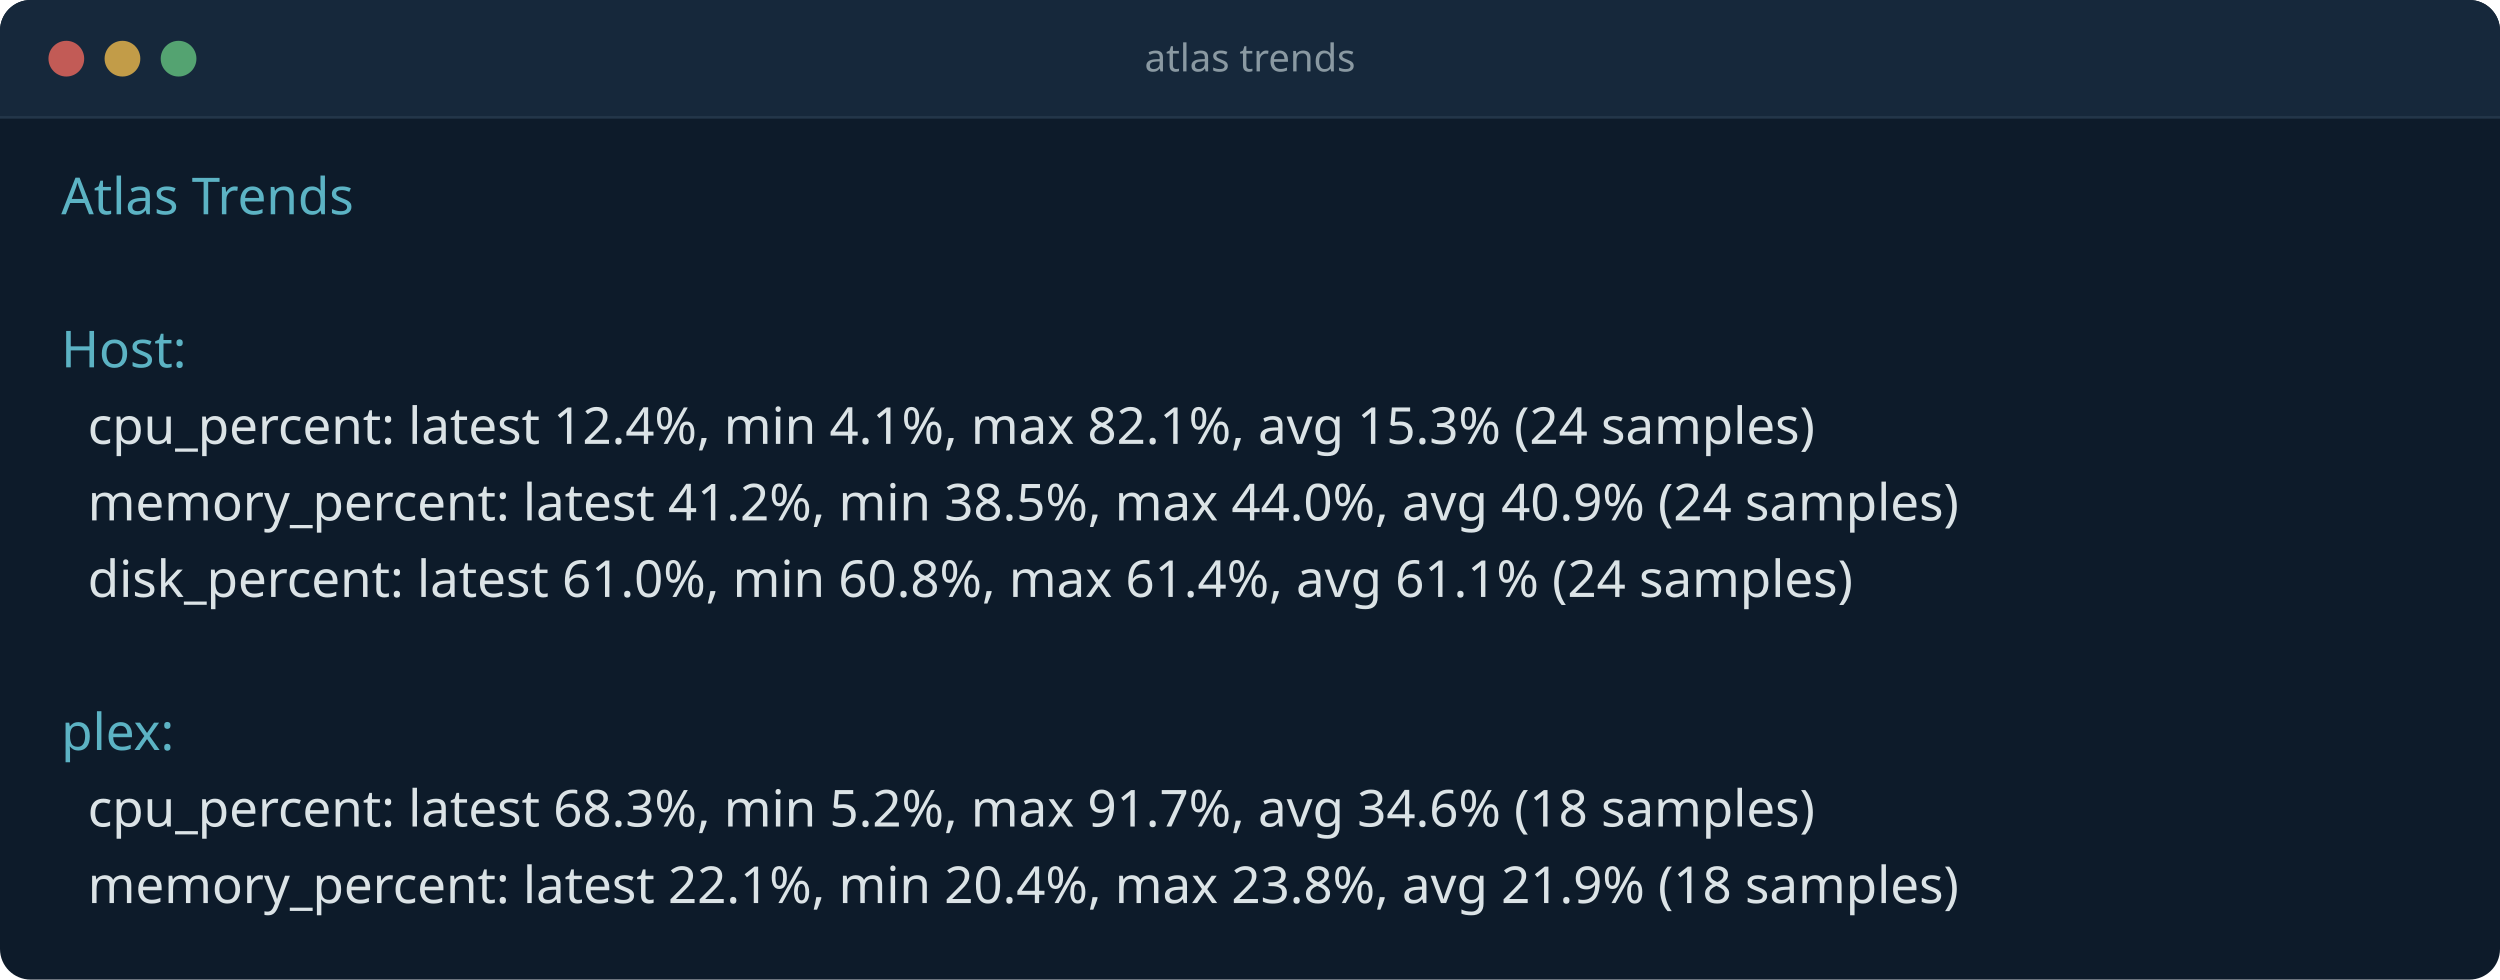
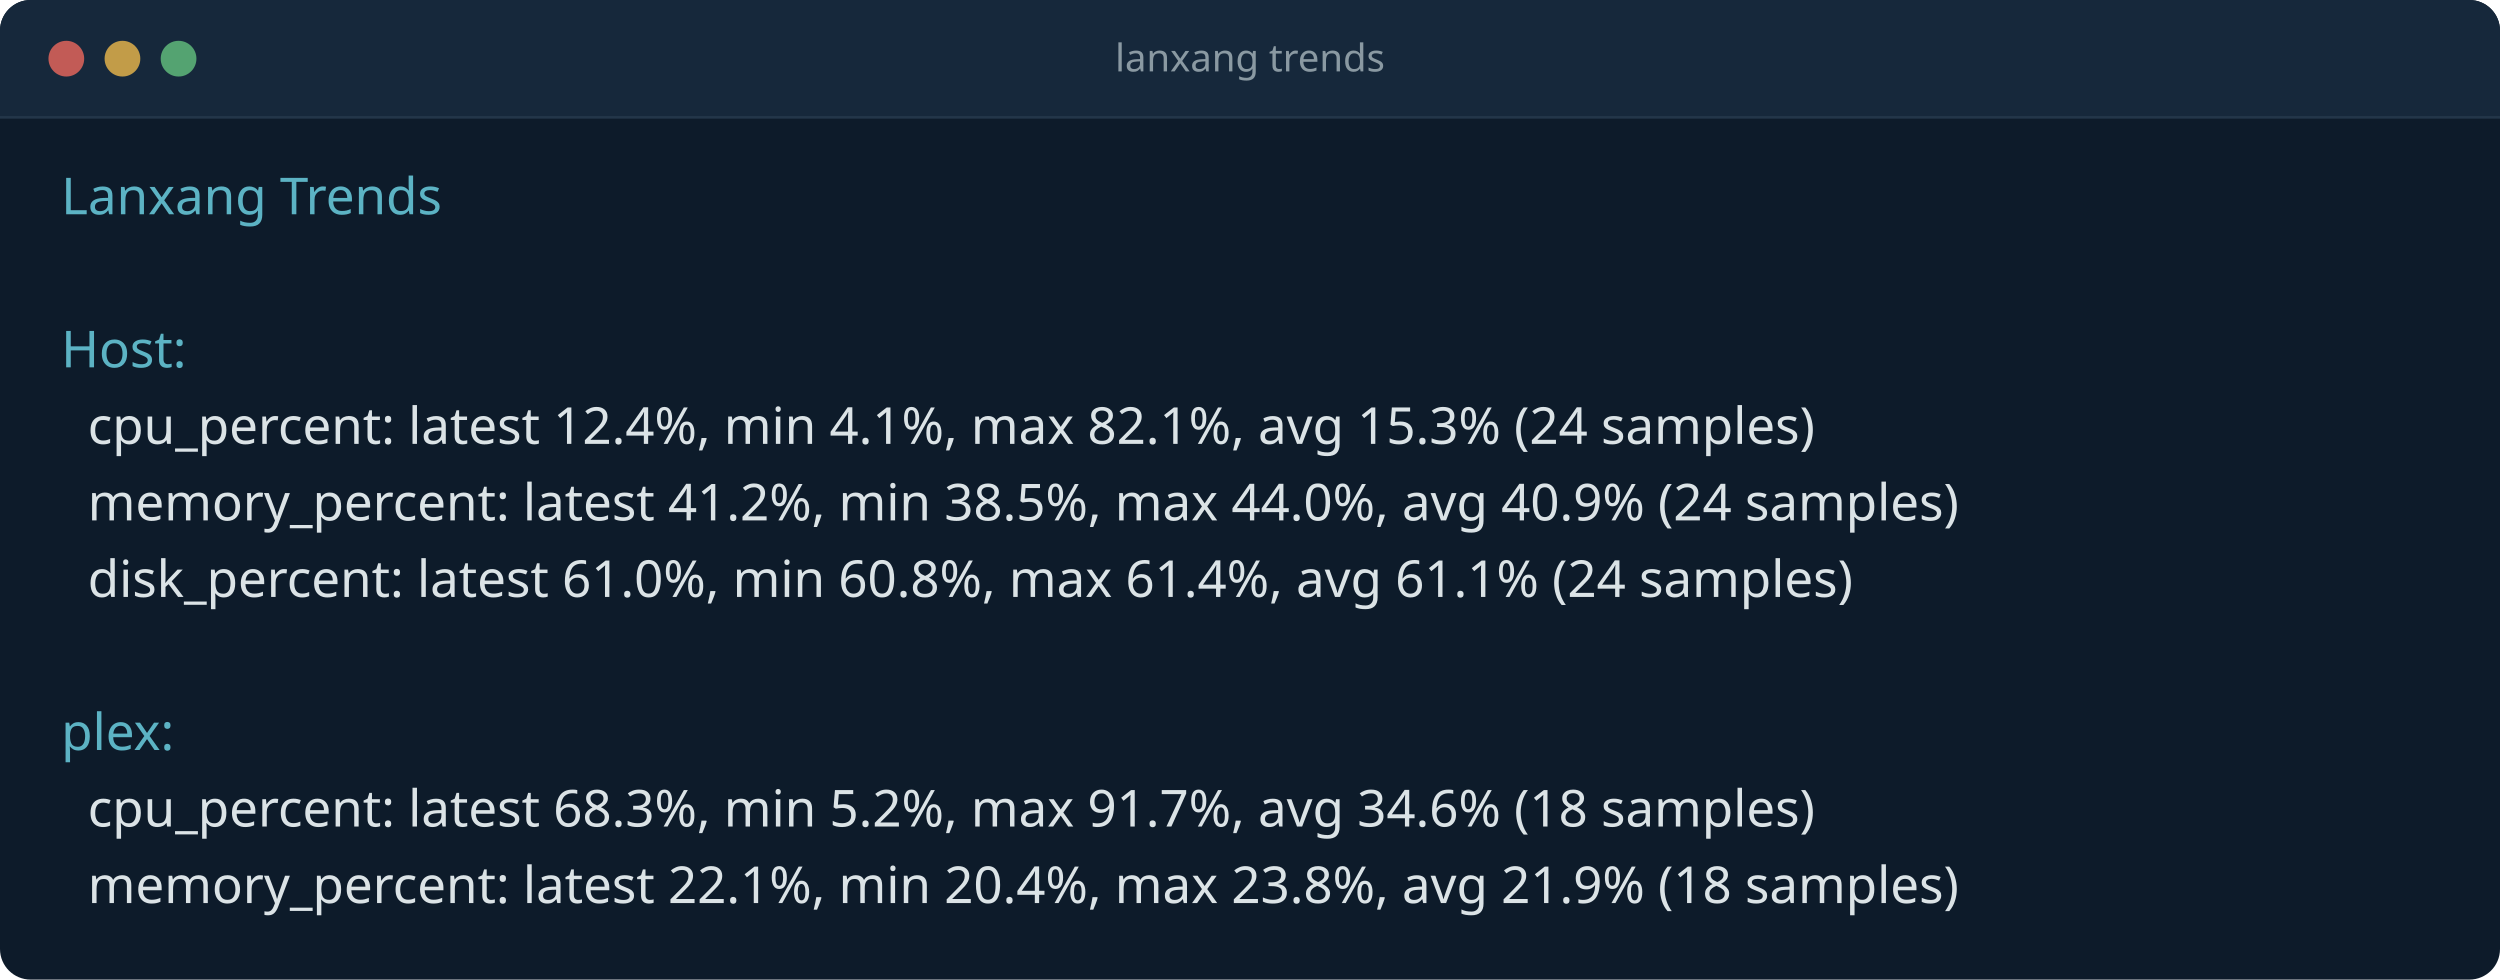
<svg xmlns="http://www.w3.org/2000/svg" width="980" height="384" viewBox="0 0 980 384">
  <rect width="980" height="384" rx="12" fill="#0d1b2a" />
  <path d="M0,12 a12,12 0 0 1 12,-12 h956 a12,12 0 0 1 12,12 v34 h-980 z" fill="#16283b" />
  <line x1="0" y1="46" x2="980" y2="46" stroke="#233649" stroke-width="1" />
  <circle cx="26" cy="23.0" r="7" fill="#e0645a" opacity="0.85" />
  <circle cx="48" cy="23.0" r="7" fill="#e0b04a" opacity="0.85" />
  <circle cx="70" cy="23.0" r="7" fill="#5fb87a" opacity="0.85" />
-   <text x="490.0" y="28.0" text-anchor="middle" font-family="JetBrains Mono" font-size="15" fill="#8a99a2">atlas trends</text>
-   <text x="24" y="84" font-family="JetBrains Mono" font-size="20" fill="#5cb3c4" xml:space="preserve">Atlas Trends</text>
+   <text x="490.0" y="28.0" text-anchor="middle" font-family="JetBrains Mono" font-size="15" fill="#8a99a2">lanxang trends</text>
+   <text x="24" y="84" font-family="JetBrains Mono" font-size="20" fill="#5cb3c4" xml:space="preserve">Lanxang Trends</text>
  <text x="24" y="144" font-family="JetBrains Mono" font-size="20" fill="#5cb3c4" xml:space="preserve">Host:</text>
  <text x="24" y="174" font-family="JetBrains Mono" font-size="20" fill="#dbe3e6" xml:space="preserve">  cpu_percent: latest 12.4%, min 4.1%, max 82.1%, avg 15.3% (24 samples)</text>
  <text x="24" y="204" font-family="JetBrains Mono" font-size="20" fill="#dbe3e6" xml:space="preserve">  memory_percent: latest 41.2%, min 38.5%, max 44.0%, avg 40.9% (24 samples)</text>
  <text x="24" y="234" font-family="JetBrains Mono" font-size="20" fill="#dbe3e6" xml:space="preserve">  disk_percent: latest 61.0%, min 60.8%, max 61.4%, avg 61.1% (24 samples)</text>
  <text x="24" y="294" font-family="JetBrains Mono" font-size="20" fill="#5cb3c4" xml:space="preserve">plex:</text>
  <text x="24" y="324" font-family="JetBrains Mono" font-size="20" fill="#dbe3e6" xml:space="preserve">  cpu_percent: latest 68.3%, min 5.2%, max 91.7%, avg 34.6% (18 samples)</text>
  <text x="24" y="354" font-family="JetBrains Mono" font-size="20" fill="#dbe3e6" xml:space="preserve">  memory_percent: latest 22.1%, min 20.4%, max 23.8%, avg 21.9% (18 samples)</text>
</svg>
